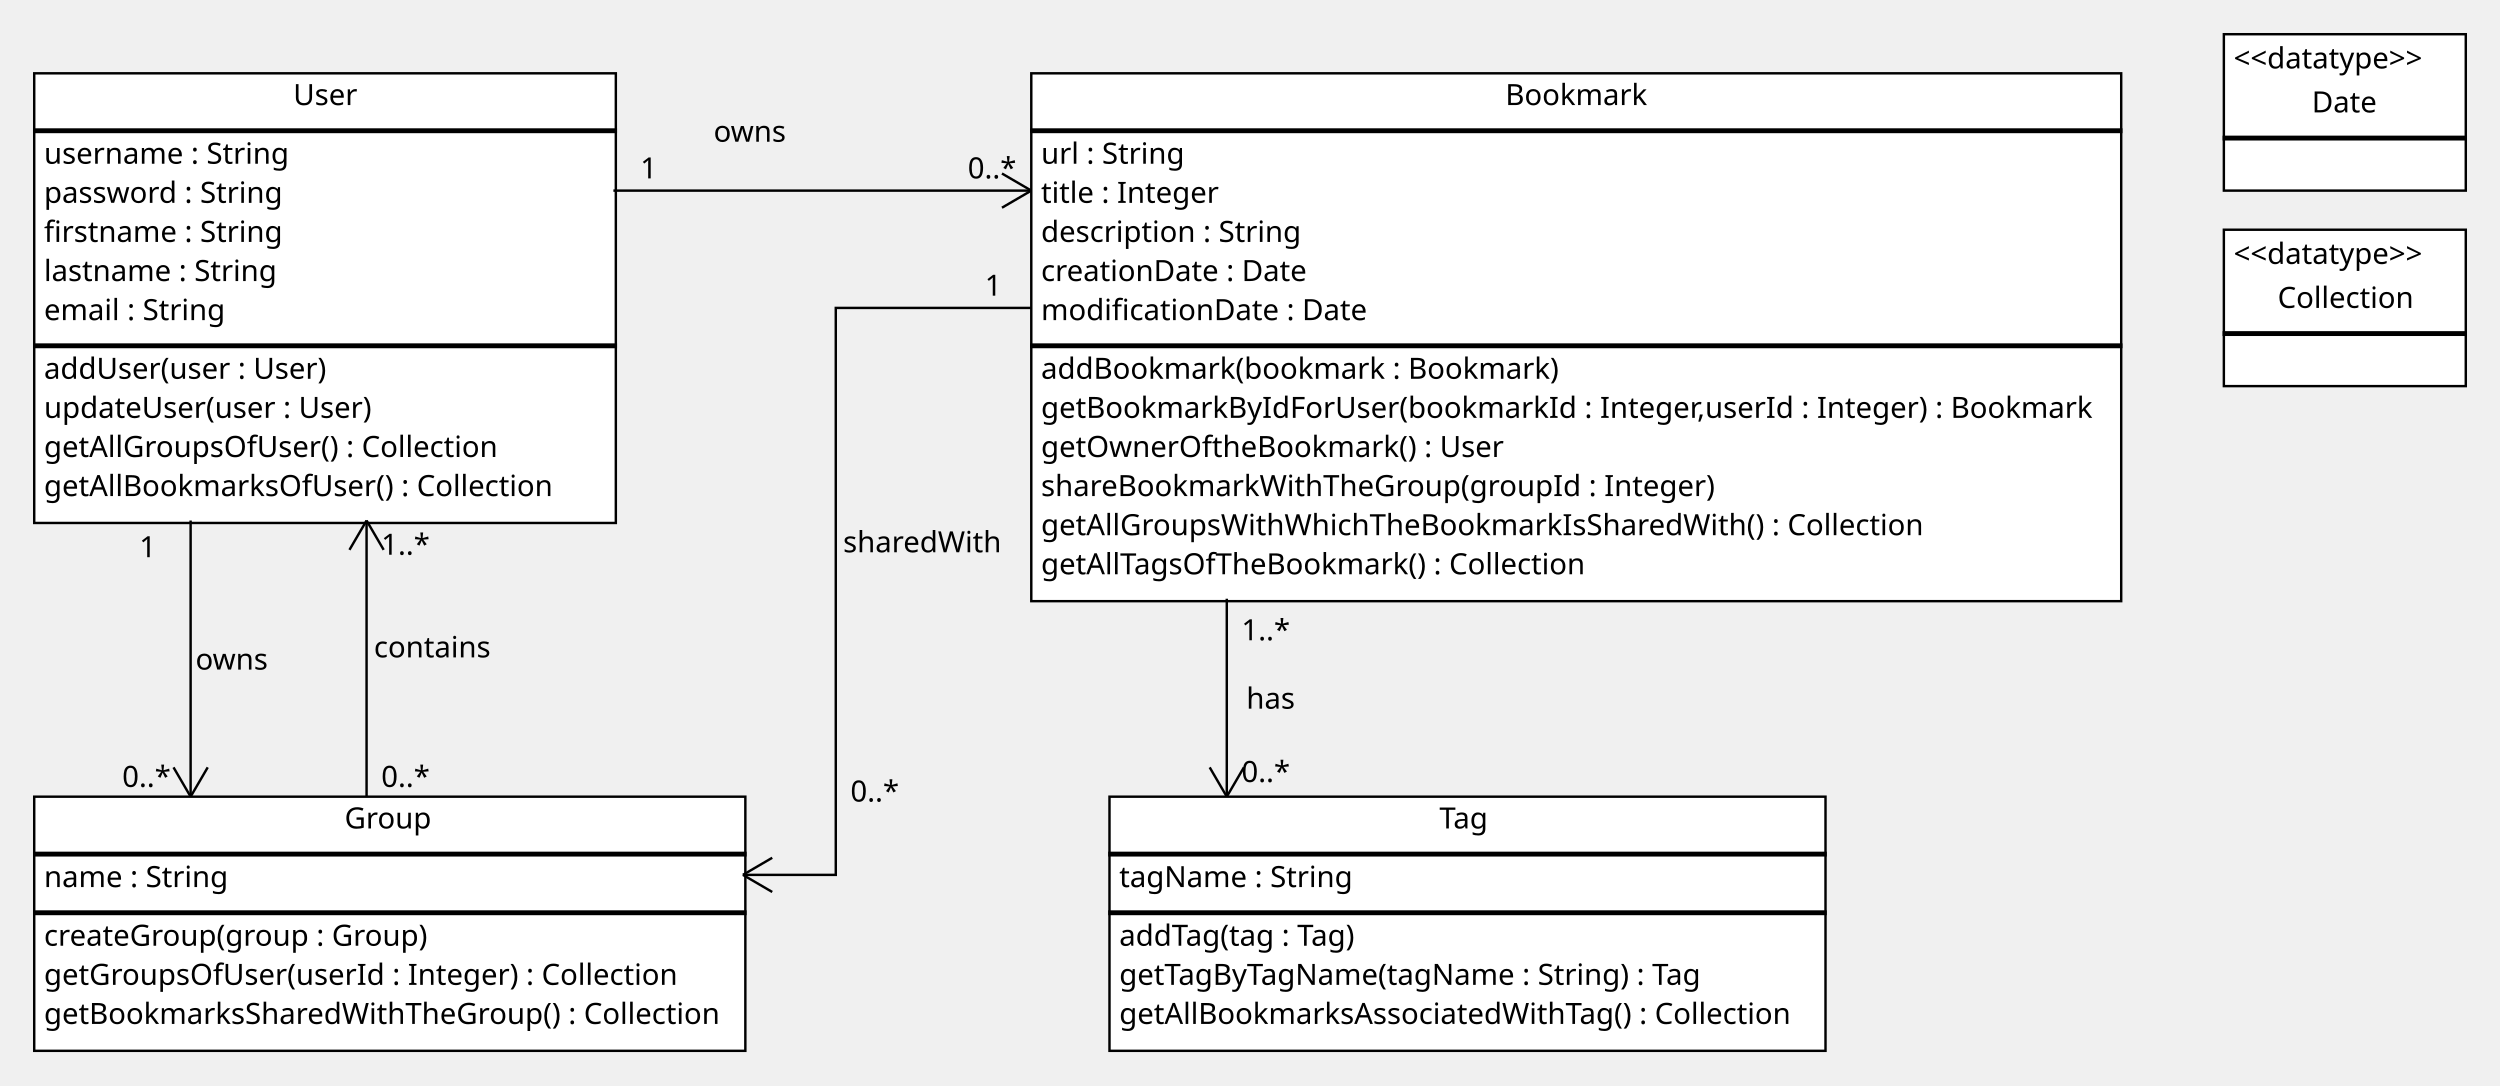
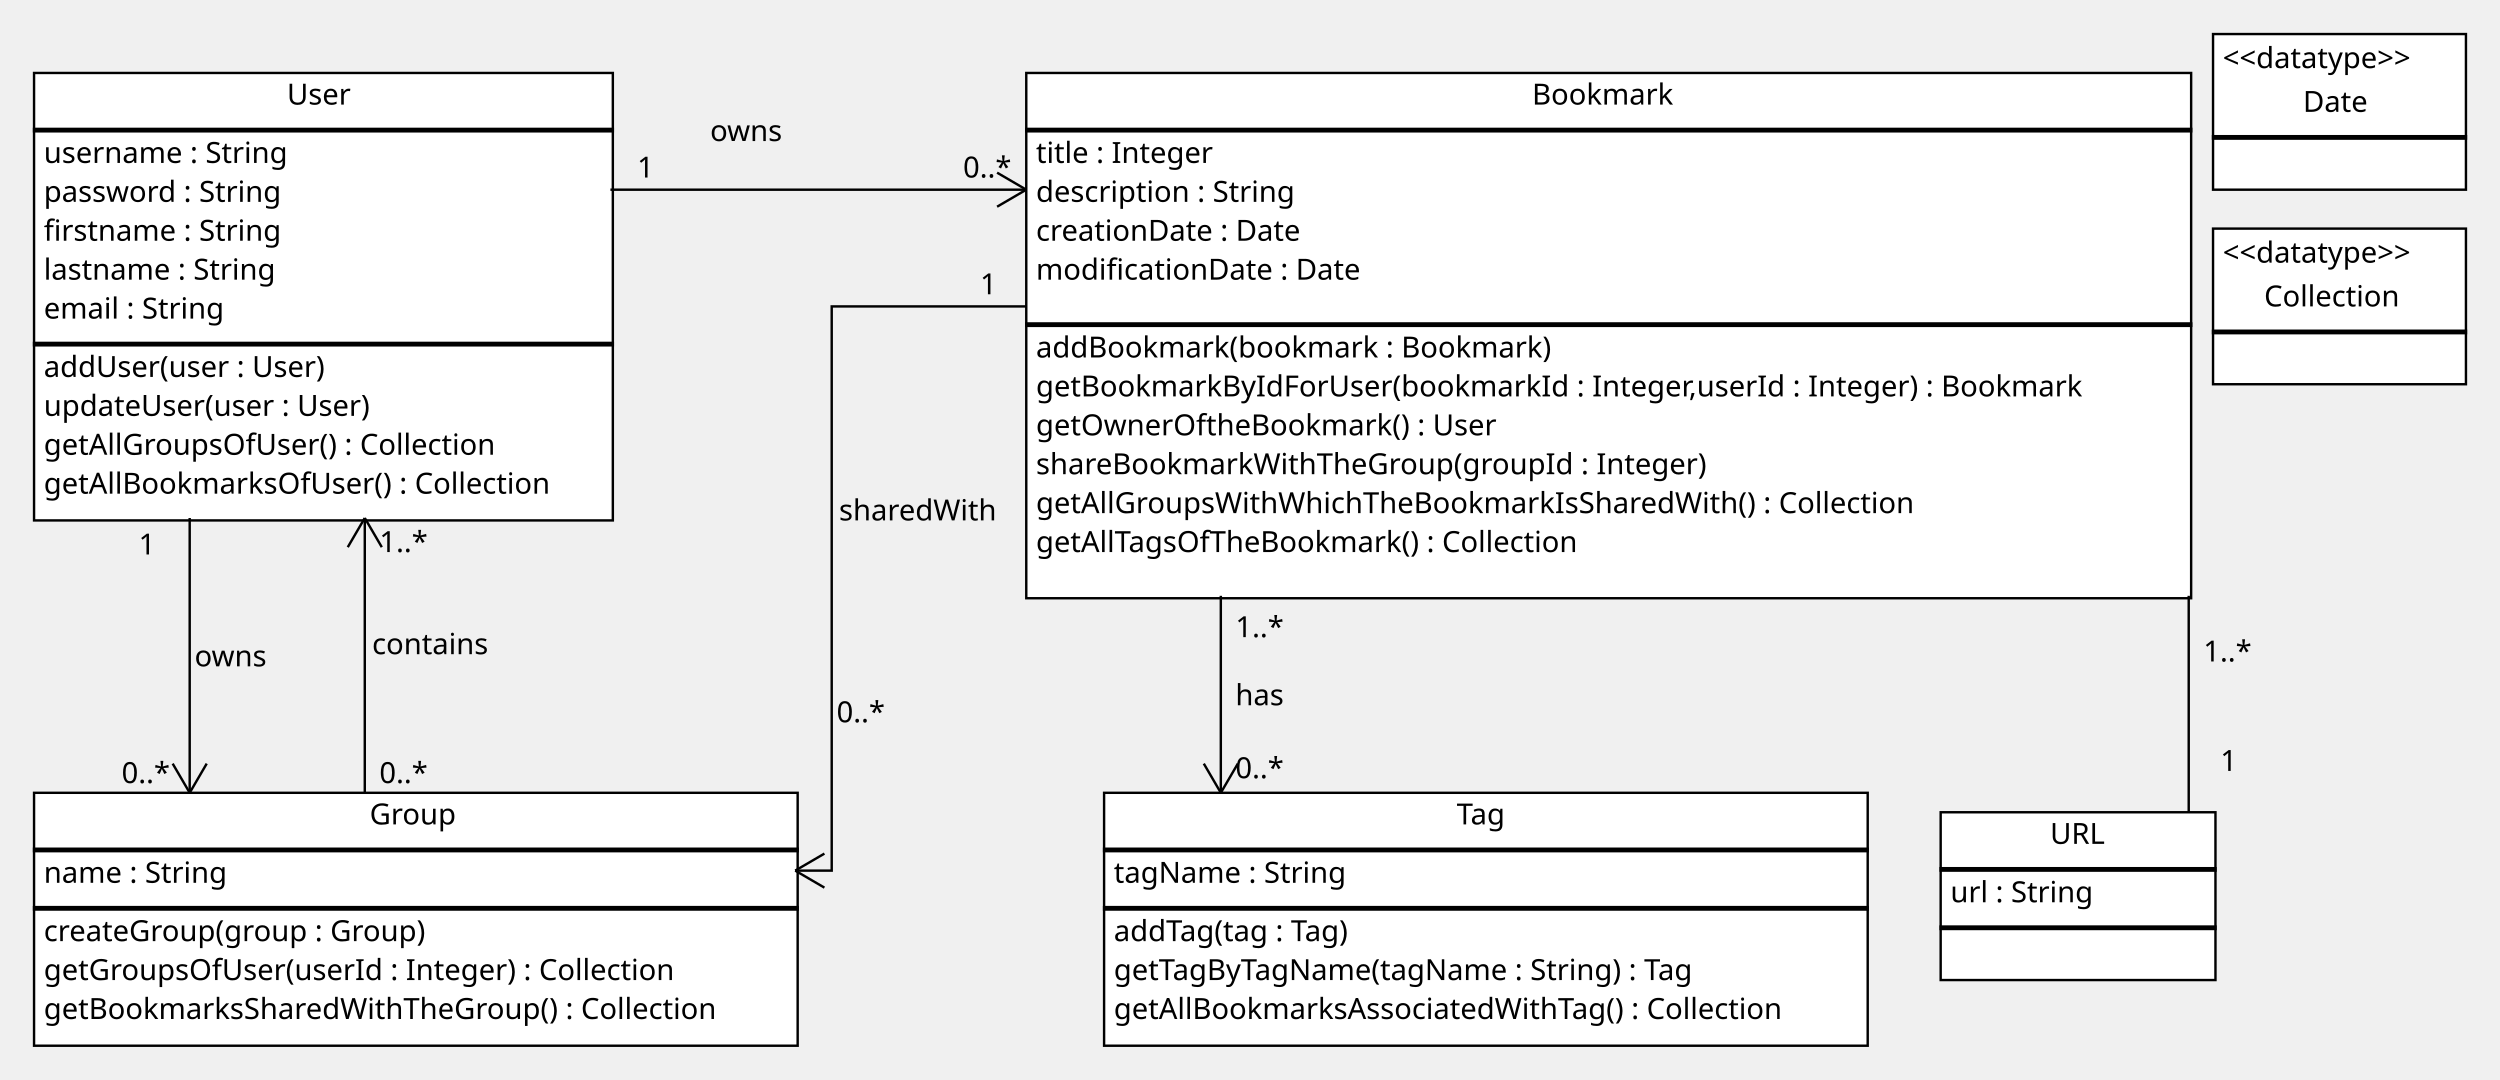
- <svg xmlns="http://www.w3.org/2000/svg" height="444" version="1.1" width="1023">
+ <svg xmlns="http://www.w3.org/2000/svg" height="444" version="1.1" width="1028">
  <rect fill="#ffffff" height="184" stroke="#ffffff" stroke-width="1" width="238" x="14" y="30" />
  <rect fill="none" height="184" stroke="#000000" stroke-width="1" width="238" x="14" y="30" />
-   <text font-family="Dialog" font-size="12" x="120" y="43">
+   <text font-family="Dialog" font-size="12" x="118" y="43">
User</text>
  <rect fill="#000000" height="1" stroke="#000000" stroke-width="1" width="238" x="14" y="53" />
  <text font-family="Dialog" font-size="12" x="18" y="67">
username : String</text>
  <text font-family="Dialog" font-size="12" x="18" y="83">
password : String</text>
  <text font-family="Dialog" font-size="12" x="18" y="99">
firstname : String</text>
  <text font-family="Dialog" font-size="12" x="18" y="115">
lastname : String</text>
  <text font-family="Dialog" font-size="12" x="18" y="131">
email : String</text>
  <rect fill="#000000" height="1" stroke="#000000" stroke-width="1" width="238" x="14" y="141" />
  <text font-family="Dialog" font-size="12" x="18" y="155">
addUser(user : User)</text>
  <text font-family="Dialog" font-size="12" x="18" y="171">
updateUser(user : User)</text>
  <text font-family="Dialog" font-size="12" x="18" y="187">
getAllGroupsOfUser() : Collection</text>
  <text font-family="Dialog" font-size="12" x="18" y="203">
getAllBookmarksOfUser() : Collection</text>
-   <rect fill="#ffffff" height="216" stroke="#ffffff" stroke-width="1" width="446" x="422" y="30" />
-   <rect fill="none" height="216" stroke="#000000" stroke-width="1" width="446" x="422" y="30" />
-   <text font-family="Dialog" font-size="12" x="616" y="43">
+   <rect fill="#ffffff" height="216" stroke="#ffffff" stroke-width="1" width="479" x="422" y="30" />
+   <rect fill="none" height="216" stroke="#000000" stroke-width="1" width="479" x="422" y="30" />
+   <text font-family="Dialog" font-size="12" x="630" y="43">
Bookmark</text>
-   <rect fill="#000000" height="1" stroke="#000000" stroke-width="1" width="446" x="422" y="53" />
+   <rect fill="#000000" height="1" stroke="#000000" stroke-width="1" width="479" x="422" y="53" />
  <text font-family="Dialog" font-size="12" x="426" y="67">
- url : String</text>
+ title : Integer</text>
  <text font-family="Dialog" font-size="12" x="426" y="83">
- title : Integer</text>
+ description : String</text>
  <text font-family="Dialog" font-size="12" x="426" y="99">
- description : String</text>
+ creationDate : Date</text>
  <text font-family="Dialog" font-size="12" x="426" y="115">
- creationDate : Date</text>
-   <text font-family="Dialog" font-size="12" x="426" y="131">
modificationDate : Date</text>
-   <rect fill="#000000" height="1" stroke="#000000" stroke-width="1" width="446" x="422" y="141" />
-   <text font-family="Dialog" font-size="12" x="426" y="155">
+   <rect fill="#000000" height="1" stroke="#000000" stroke-width="1" width="479" x="422" y="133" />
+   <text font-family="Dialog" font-size="12" x="426" y="147">
addBookmark(bookmark : Bookmark)</text>
-   <text font-family="Dialog" font-size="12" x="426" y="171">
+   <text font-family="Dialog" font-size="12" x="426" y="163">
getBookmarkByIdForUser(bookmarkId : Integer,userId : Integer) : Bookmark</text>
-   <text font-family="Dialog" font-size="12" x="426" y="187">
+   <text font-family="Dialog" font-size="12" x="426" y="179">
getOwnerOftheBookmark() : User</text>
-   <text font-family="Dialog" font-size="12" x="426" y="203">
+   <text font-family="Dialog" font-size="12" x="426" y="195">
shareBookmarkWithTheGroup(groupId : Integer)</text>
-   <text font-family="Dialog" font-size="12" x="426" y="219">
+   <text font-family="Dialog" font-size="12" x="426" y="211">
getAllGroupsWithWhichTheBookmarkIsSharedWith() : Collection</text>
-   <text font-family="Dialog" font-size="12" x="426" y="235">
+   <text font-family="Dialog" font-size="12" x="426" y="227">
getAllTagsOfTheBookmark() : Collection</text>
-   <rect fill="#ffffff" height="104" stroke="#ffffff" stroke-width="1" width="293" x="454" y="326" />
-   <rect fill="none" height="104" stroke="#000000" stroke-width="1" width="293" x="454" y="326" />
-   <text font-family="Dialog" font-size="12" x="589" y="339">
+   <rect fill="#ffffff" height="104" stroke="#ffffff" stroke-width="1" width="314" x="454" y="326" />
+   <rect fill="none" height="104" stroke="#000000" stroke-width="1" width="314" x="454" y="326" />
+   <text font-family="Dialog" font-size="12" x="599" y="339">
Tag</text>
-   <rect fill="#000000" height="1" stroke="#000000" stroke-width="1" width="293" x="454" y="349" />
+   <rect fill="#000000" height="1" stroke="#000000" stroke-width="1" width="314" x="454" y="349" />
  <text font-family="Dialog" font-size="12" x="458" y="363">
tagName : String</text>
-   <rect fill="#000000" height="1" stroke="#000000" stroke-width="1" width="293" x="454" y="373" />
+   <rect fill="#000000" height="1" stroke="#000000" stroke-width="1" width="314" x="454" y="373" />
  <text font-family="Dialog" font-size="12" x="458" y="387">
addTag(tag : Tag)</text>
  <text font-family="Dialog" font-size="12" x="458" y="403">
getTagByTagName(tagName : String) : Tag</text>
  <text font-family="Dialog" font-size="12" x="458" y="419">
getAllBookmarksAssociatedWithTag() : Collection</text>
-   <rect fill="#ffffff" height="104" stroke="#ffffff" stroke-width="1" width="291" x="14" y="326" />
-   <rect fill="none" height="104" stroke="#000000" stroke-width="1" width="291" x="14" y="326" />
-   <text font-family="Dialog" font-size="12" x="141" y="339">
+   <rect fill="#ffffff" height="104" stroke="#ffffff" stroke-width="1" width="314" x="14" y="326" />
+   <rect fill="none" height="104" stroke="#000000" stroke-width="1" width="314" x="14" y="326" />
+   <text font-family="Dialog" font-size="12" x="152" y="339">
Group</text>
-   <rect fill="#000000" height="1" stroke="#000000" stroke-width="1" width="291" x="14" y="349" />
+   <rect fill="#000000" height="1" stroke="#000000" stroke-width="1" width="314" x="14" y="349" />
  <text font-family="Dialog" font-size="12" x="18" y="363">
name : String</text>
-   <rect fill="#000000" height="1" stroke="#000000" stroke-width="1" width="291" x="14" y="373" />
+   <rect fill="#000000" height="1" stroke="#000000" stroke-width="1" width="314" x="14" y="373" />
  <text font-family="Dialog" font-size="12" x="18" y="387">
createGroup(group : Group)</text>
  <text font-family="Dialog" font-size="12" x="18" y="403">
getGroupsOfUser(userId : Integer) : Collection</text>
  <text font-family="Dialog" font-size="12" x="18" y="419">
getBookmarksSharedWithTheGroup() : Collection</text>
  <polyline fill="none" points="78,213 78,326" stroke="#000000" stroke-width="1" />
  <line fill="#000000" stroke="#000000" stroke-width="1" x1="71" x2="78" y1="314" y2="326" />
  <line fill="#000000" stroke="#000000" stroke-width="1" x1="85" x2="78" y1="314" y2="326" />
  <text font-family="Dialog" font-size="12" x="80" y="274">
owns</text>
  <text font-family="Dialog" font-size="12" x="57" y="228">
1</text>
  <text font-family="Dialog" font-size="12" x="50" y="322">
0..*</text>
  <polyline fill="none" points="150,326 150,213" stroke="#000000" stroke-width="1" />
  <line fill="#000000" stroke="#000000" stroke-width="1" x1="157" x2="150" y1="225" y2="213" />
  <line fill="#000000" stroke="#000000" stroke-width="1" x1="143" x2="150" y1="225" y2="213" />
  <text font-family="Dialog" font-size="12" x="153" y="269">
contains</text>
  <text font-family="Dialog" font-size="12" x="156" y="322">
0..*</text>
  <text font-family="Dialog" font-size="12" x="156" y="227">
1..*</text>
  <polyline fill="none" points="251,78 422,78" stroke="#000000" stroke-width="1" />
  <line fill="#000000" stroke="#000000" stroke-width="1" x1="410" x2="422" y1="85" y2="78" />
  <line fill="#000000" stroke="#000000" stroke-width="1" x1="410" x2="422" y1="71" y2="78" />
  <text font-family="Dialog" font-size="12" x="292" y="58">
owns</text>
  <text font-family="Dialog" font-size="12" x="262" y="73">
1</text>
  <text font-family="Dialog" font-size="12" x="396" y="73">
0..*</text>
  <polyline fill="none" points="502,245 502,326" stroke="#000000" stroke-width="1" />
  <line fill="#000000" stroke="#000000" stroke-width="1" x1="495" x2="502" y1="314" y2="326" />
  <line fill="#000000" stroke="#000000" stroke-width="1" x1="509" x2="502" y1="314" y2="326" />
-   <text font-family="Dialog" font-size="12" x="510" y="290">
+   <text font-family="Dialog" font-size="12" x="508" y="290">
has</text>
  <text font-family="Dialog" font-size="12" x="508" y="262">
1..*</text>
  <text font-family="Dialog" font-size="12" x="508" y="320">
0..*</text>
-   <rect fill="#ffffff" height="64" stroke="#ffffff" stroke-width="1" width="99" x="910" y="14" />
-   <rect fill="none" height="64" stroke="#000000" stroke-width="1" width="99" x="910" y="14" />
-   <text font-family="Dialog" font-size="12" x="946" y="46">
+   <rect fill="#ffffff" height="64" stroke="#ffffff" stroke-width="1" width="104" x="910" y="14" />
+   <rect fill="none" height="64" stroke="#000000" stroke-width="1" width="104" x="910" y="14" />
+   <text font-family="Dialog" font-size="12" x="947" y="46">
Date</text>
  <text font-family="Dialog" font-size="12" x="914" y="28">
&lt;&lt;datatype&gt;&gt;</text>
-   <rect fill="#000000" height="1" stroke="#000000" stroke-width="1" width="99" x="910" y="56" />
-   <rect fill="#ffffff" height="64" stroke="#ffffff" stroke-width="1" width="99" x="910" y="94" />
-   <rect fill="none" height="64" stroke="#000000" stroke-width="1" width="99" x="910" y="94" />
-   <text font-family="Dialog" font-size="12" x="932" y="126">
+   <rect fill="#000000" height="1" stroke="#000000" stroke-width="1" width="104" x="910" y="56" />
+   <rect fill="#ffffff" height="64" stroke="#ffffff" stroke-width="1" width="104" x="910" y="94" />
+   <rect fill="none" height="64" stroke="#000000" stroke-width="1" width="104" x="910" y="94" />
+   <text font-family="Dialog" font-size="12" x="931" y="126">
Collection</text>
  <text font-family="Dialog" font-size="12" x="914" y="108">
&lt;&lt;datatype&gt;&gt;</text>
-   <rect fill="#000000" height="1" stroke="#000000" stroke-width="1" width="99" x="910" y="136" />
-   <polyline fill="none" points="422,126 342,126 342,358 304,358" stroke="#000000" stroke-width="1" />
-   <line fill="#000000" stroke="#000000" stroke-width="1" x1="316" x2="304" y1="351" y2="358" />
-   <line fill="#000000" stroke="#000000" stroke-width="1" x1="316" x2="304" y1="365" y2="358" />
-   <text font-family="Dialog" font-size="12" x="345" y="226">
+   <rect fill="#000000" height="1" stroke="#000000" stroke-width="1" width="104" x="910" y="136" />
+   <polyline fill="none" points="422,126 342,126 342,358 327,358" stroke="#000000" stroke-width="1" />
+   <line fill="#000000" stroke="#000000" stroke-width="1" x1="339" x2="327" y1="351" y2="358" />
+   <line fill="#000000" stroke="#000000" stroke-width="1" x1="339" x2="327" y1="365" y2="358" />
+   <text font-family="Dialog" font-size="12" x="345" y="214">
sharedWith</text>
  <text font-family="Dialog" font-size="12" x="403" y="121">
1</text>
-   <text font-family="Dialog" font-size="12" x="348" y="328">
+   <text font-family="Dialog" font-size="12" x="344" y="297">
0..*</text>
+   <rect fill="#ffffff" height="69" stroke="#ffffff" stroke-width="1" width="113" x="798" y="334" />
+   <rect fill="none" height="69" stroke="#000000" stroke-width="1" width="113" x="798" y="334" />
+   <text font-family="Dialog" font-size="12" x="843" y="347">
+ URL</text>
+   <rect fill="#000000" height="1" stroke="#000000" stroke-width="1" width="113" x="798" y="357" />
+   <text font-family="Dialog" font-size="12" x="802" y="371">
+ url : String</text>
+   <rect fill="#000000" height="1" stroke="#000000" stroke-width="1" width="113" x="798" y="381" />
+   <polyline fill="none" points="900,245 900,334" stroke="#000000" stroke-width="1" />
+   <text font-family="Dialog" font-size="12" x="906" y="272">
+ 1..*</text>
+   <text font-family="Dialog" font-size="12" x="913" y="317">
+ 1</text>
</svg>
